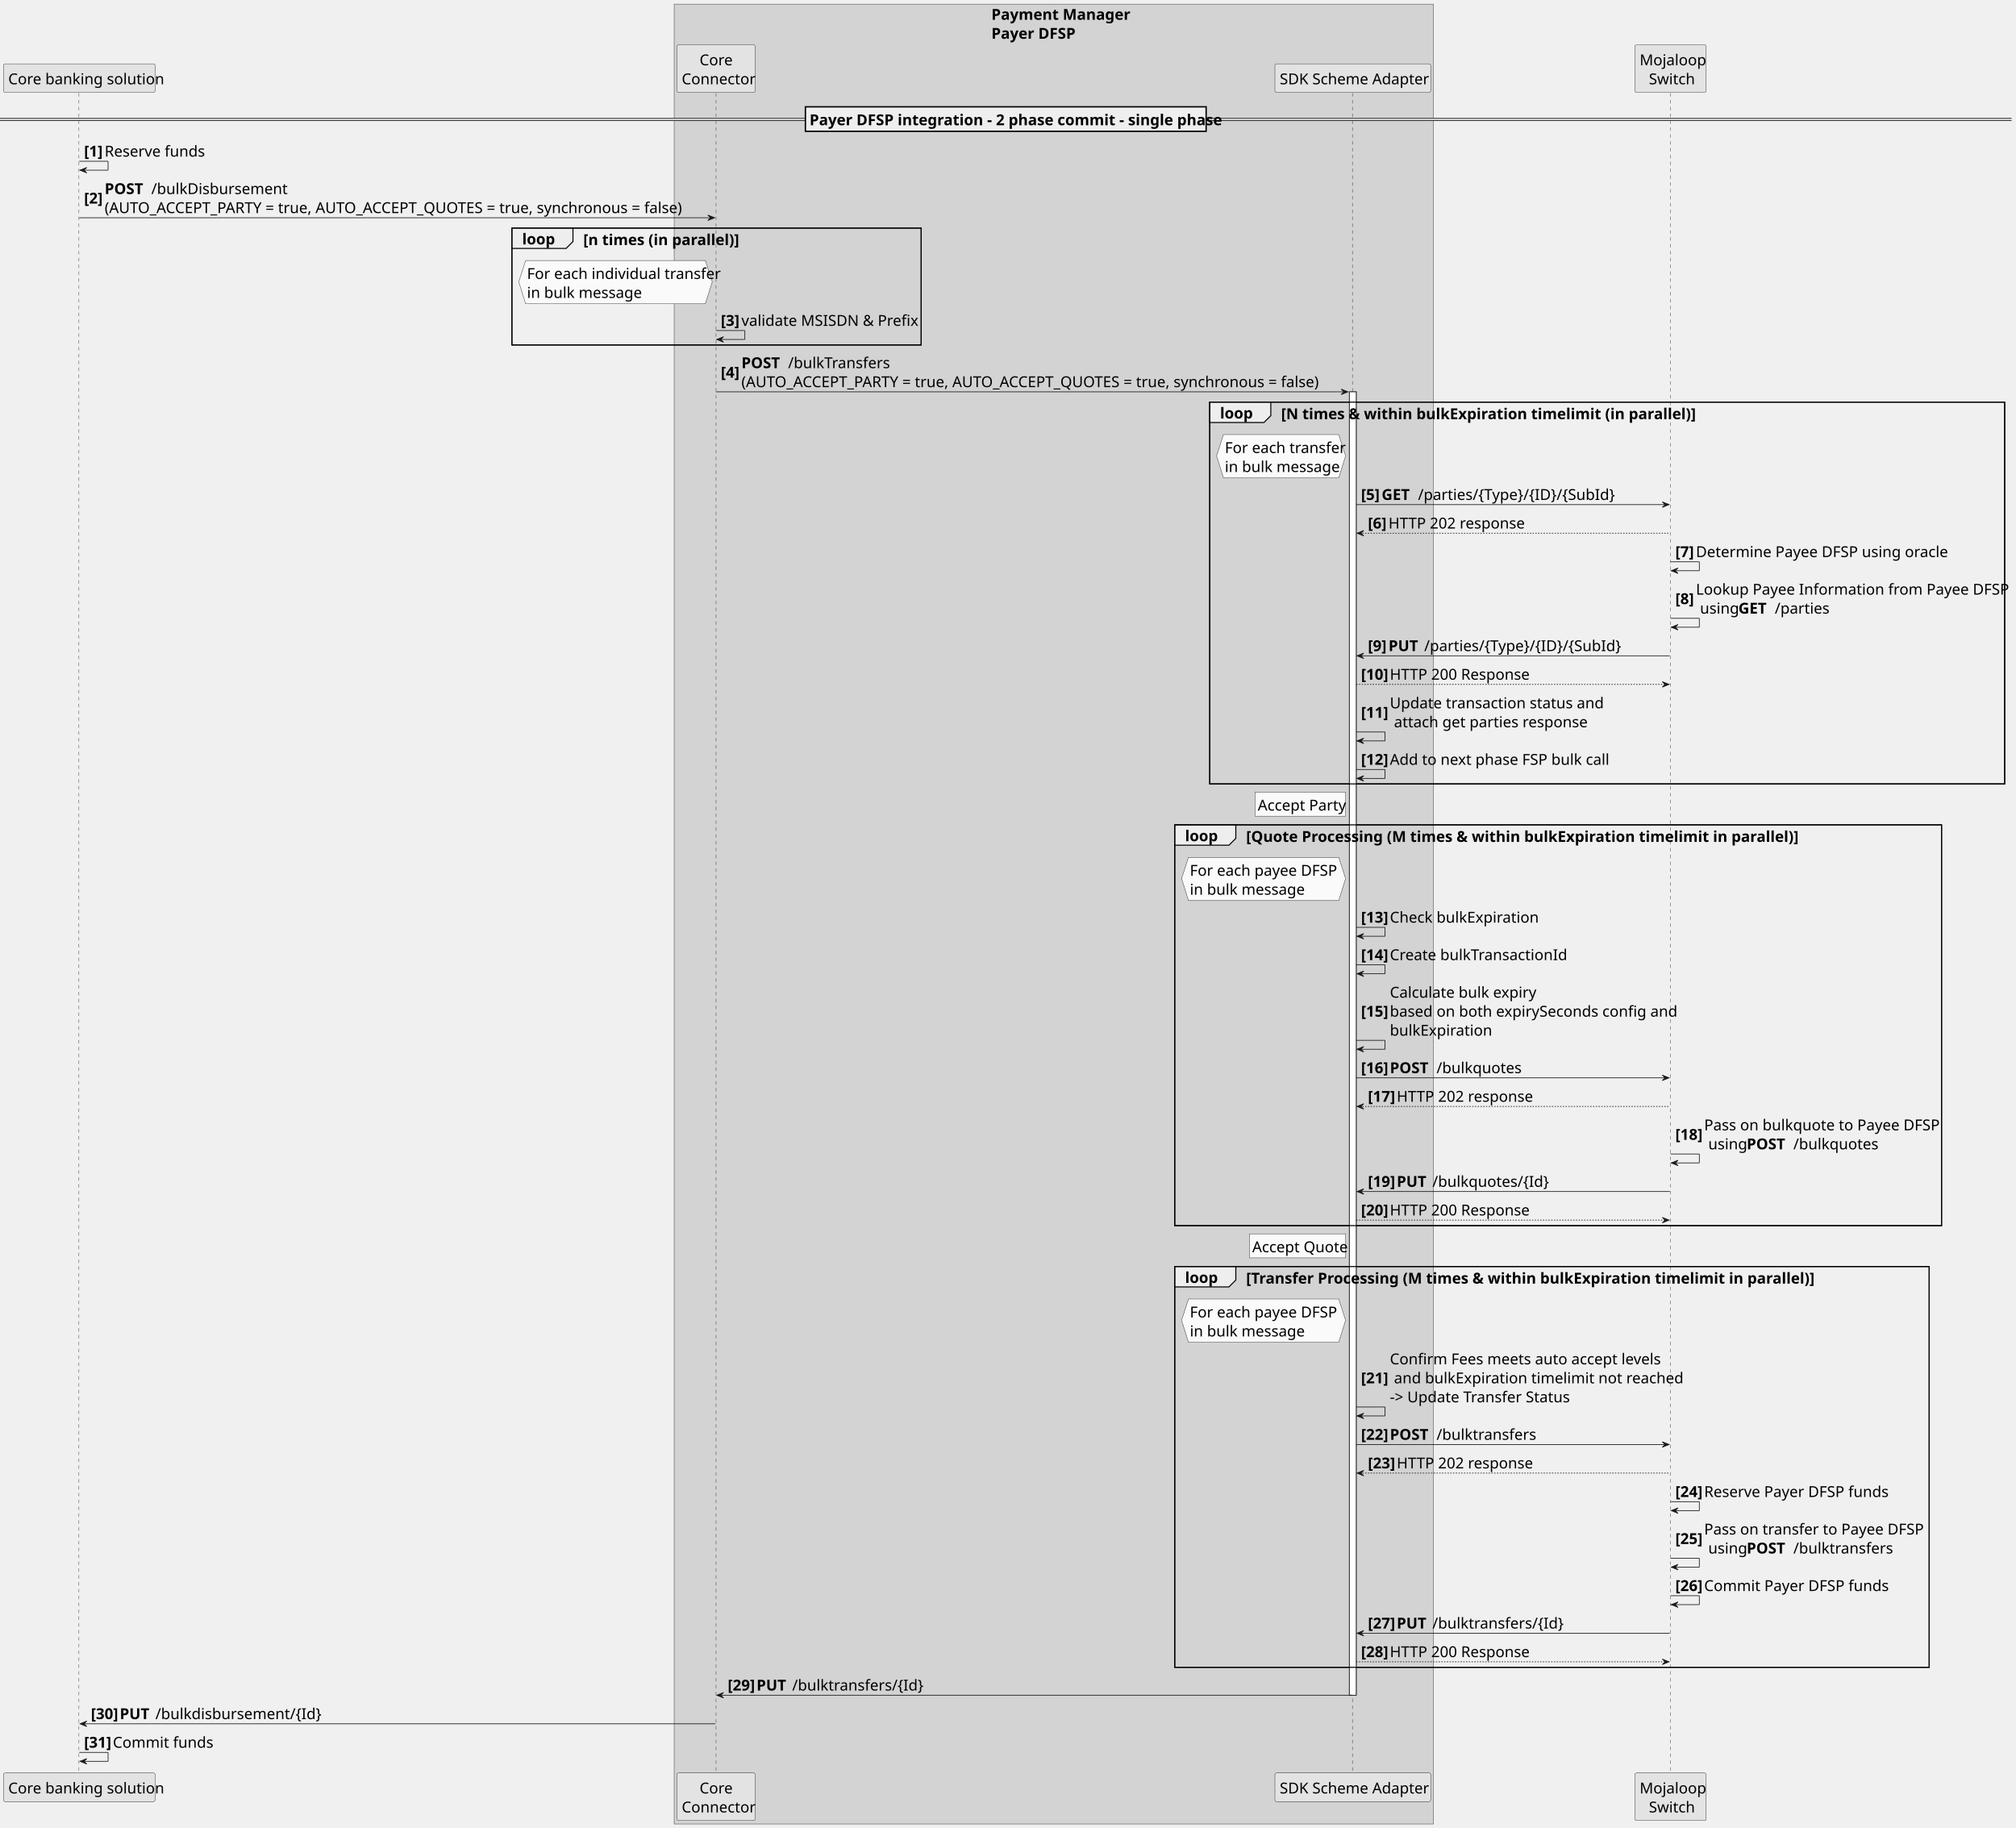
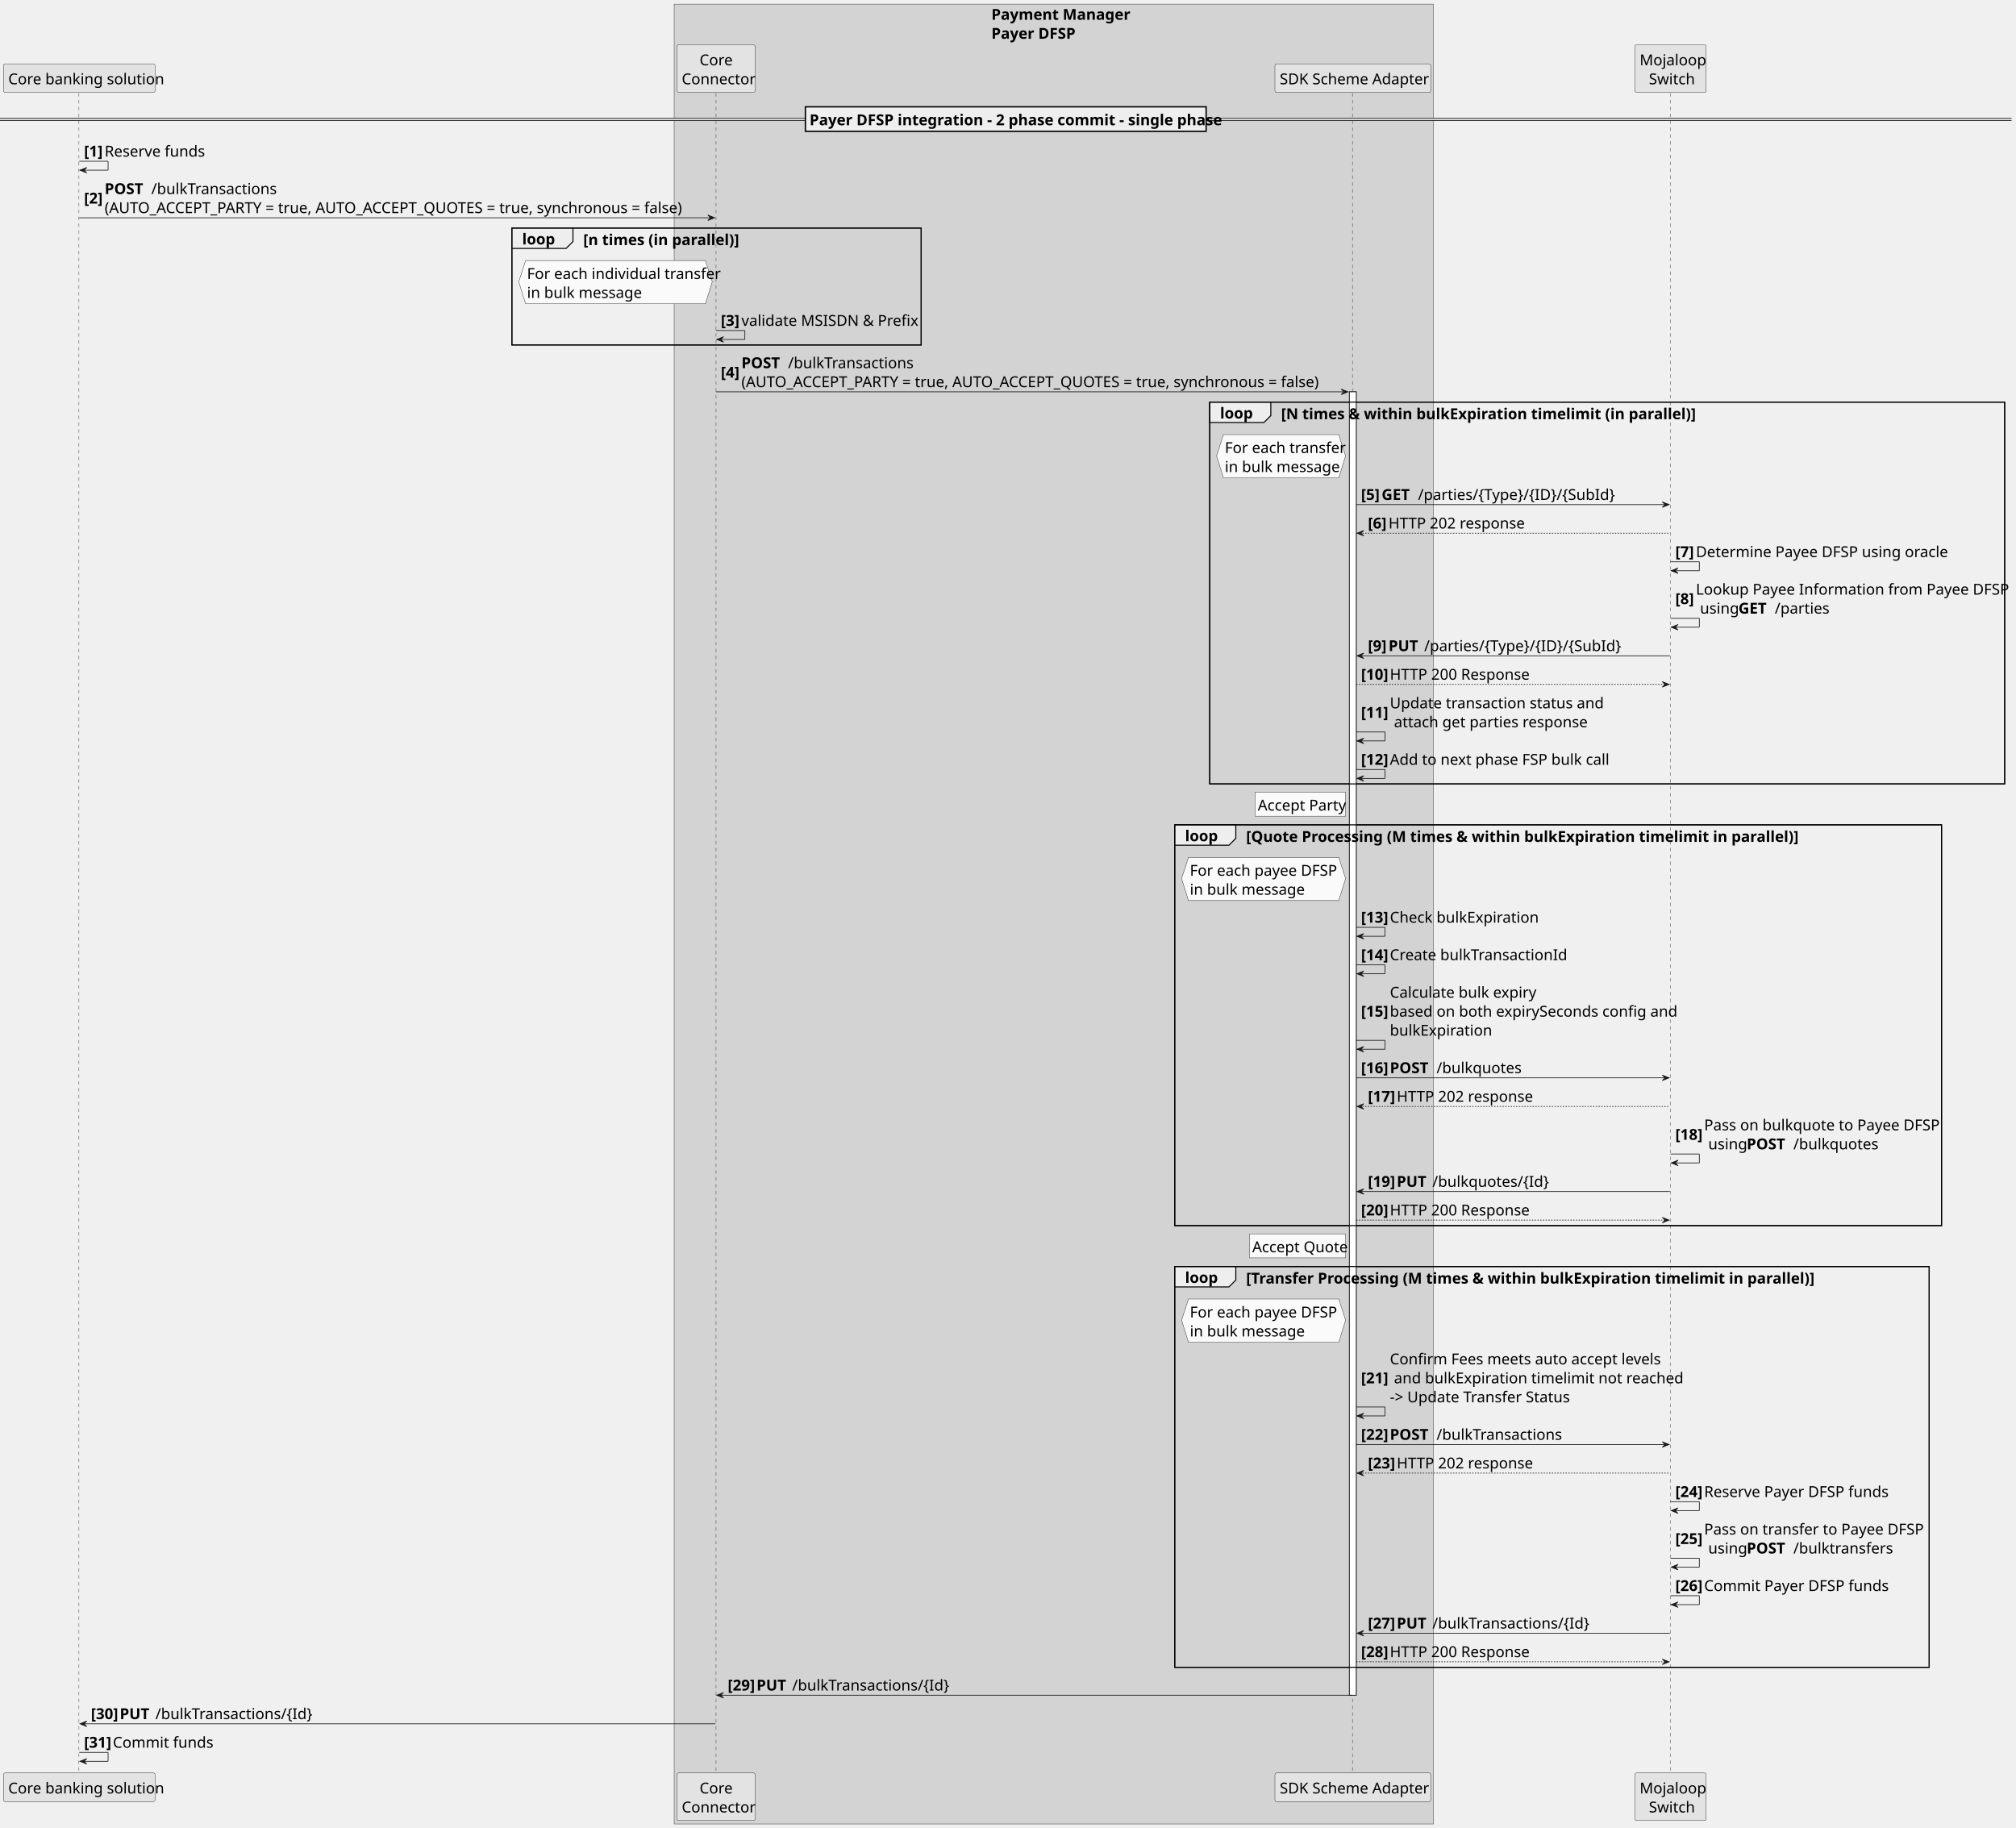
<svg xmlns="http://www.w3.org/2000/svg" contentStyleType="text/css" height="2664px" preserveAspectRatio="none" style="width:2938px;height:2664px;background:#FFFFFF;" version="1.1" viewBox="0 0 2938 2664" width="2938px" zoomAndPan="magnify">
  <defs />
  <g>
    <rect fill="#D3D3D3" height="2652.344" style="stroke:#181818;stroke-width:0.5;" width="1106.5" x="982.5" y="6" />
    <text fill="#000000" font-family="sans-serif" font-size="22" font-weight="bold" lengthAdjust="spacing" textLength="182" x="1444.75" y="28.838">Payment Manager</text>
    <text fill="#000000" font-family="sans-serif" font-size="22" font-weight="bold" lengthAdjust="spacing" textLength="123" x="1444.75" y="56.51">Payer DFSP</text>
    <rect fill="#FFFFFF" height="1899.578" style="stroke:#181818;stroke-width:1.0;" width="10" x="1966.5" y="571.078" />
    <rect height="170.359" style="stroke:#000000;stroke-width:1.5;fill:none;" width="596.5" x="746" y="332.375" />
    <rect height="556.406" style="stroke:#000000;stroke-width:1.5;fill:none;" width="1158.5" x="1763" y="586.078" />
    <rect height="584.078" style="stroke:#000000;stroke-width:1.5;fill:none;" width="1117.5" x="1712" y="1202.156" />
    <rect height="584.078" style="stroke:#000000;stroke-width:1.5;fill:none;" width="1099.5" x="1712" y="1845.906" />
    <line style="stroke:#181818;stroke-width:0.5;fill:none;stroke-dasharray:5.0,5.0;" x1="115" x2="115" y1="135.688" y2="2585" />
    <line style="stroke:#181818;stroke-width:0.5;fill:none;stroke-dasharray:5.0,5.0;" x1="1043.5" x2="1043.5" y1="135.688" y2="2585" />
    <line style="stroke:#181818;stroke-width:0.5;fill:none;stroke-dasharray:5.0,5.0;" x1="1971" x2="1971" y1="135.688" y2="2585" />
    <line style="stroke:#181818;stroke-width:0.5;fill:none;stroke-dasharray:5.0,5.0;" x1="2434.5" x2="2434.5" y1="135.688" y2="2585" />
    <rect fill="#E3E3E3" height="41.672" rx="2.5" ry="2.5" style="stroke:#181818;stroke-width:0.5;" width="221" x="5" y="93.016" />
    <text fill="#000000" font-family="sans-serif" font-size="22" lengthAdjust="spacing" textLength="207" x="12" y="122.853">Core banking solution</text>
    <rect fill="#E3E3E3" height="41.672" rx="2.5" ry="2.5" style="stroke:#181818;stroke-width:0.5;" width="221" x="5" y="2584" />
    <text fill="#000000" font-family="sans-serif" font-size="22" lengthAdjust="spacing" textLength="207" x="12" y="2613.838">Core banking solution</text>
    <rect fill="#E3E3E3" height="69.344" rx="2.5" ry="2.5" style="stroke:#181818;stroke-width:0.5;" width="114" x="986.5" y="65.344" />
    <text fill="#000000" font-family="sans-serif" font-size="22" lengthAdjust="spacing" textLength="48" x="1019.5" y="95.182">Core</text>
    <text fill="#000000" font-family="sans-serif" font-size="22" lengthAdjust="spacing" textLength="100" x="993.5" y="122.853">Connector</text>
    <rect fill="#E3E3E3" height="69.344" rx="2.5" ry="2.5" style="stroke:#181818;stroke-width:0.5;" width="114" x="986.5" y="2584" />
    <text fill="#000000" font-family="sans-serif" font-size="22" lengthAdjust="spacing" textLength="48" x="1019.5" y="2613.838">Core</text>
    <text fill="#000000" font-family="sans-serif" font-size="22" lengthAdjust="spacing" textLength="100" x="993.5" y="2641.51">Connector</text>
    <rect fill="#E3E3E3" height="41.672" rx="2.5" ry="2.5" style="stroke:#181818;stroke-width:0.5;" width="227" x="1858" y="93.016" />
    <text fill="#000000" font-family="sans-serif" font-size="22" lengthAdjust="spacing" textLength="213" x="1865" y="122.853">SDK Scheme Adapter</text>
    <rect fill="#E3E3E3" height="41.672" rx="2.5" ry="2.5" style="stroke:#181818;stroke-width:0.5;" width="227" x="1858" y="2584" />
    <text fill="#000000" font-family="sans-serif" font-size="22" lengthAdjust="spacing" textLength="213" x="1865" y="2613.838">SDK Scheme Adapter</text>
    <rect fill="#E3E3E3" height="69.344" rx="2.5" ry="2.5" style="stroke:#181818;stroke-width:0.5;" width="104" x="2382.5" y="65.344" />
    <text fill="#000000" font-family="sans-serif" font-size="22" lengthAdjust="spacing" textLength="90" x="2389.5" y="95.182">Mojaloop</text>
    <text fill="#000000" font-family="sans-serif" font-size="22" lengthAdjust="spacing" textLength="63" x="2403" y="122.853">Switch</text>
    <rect fill="#E3E3E3" height="69.344" rx="2.5" ry="2.5" style="stroke:#181818;stroke-width:0.5;" width="104" x="2382.5" y="2584" />
    <text fill="#000000" font-family="sans-serif" font-size="22" lengthAdjust="spacing" textLength="90" x="2389.5" y="2613.838">Mojaloop</text>
    <text fill="#000000" font-family="sans-serif" font-size="22" lengthAdjust="spacing" textLength="63" x="2403" y="2641.51">Switch</text>
    <rect fill="#FFFFFF" height="1899.578" style="stroke:#181818;stroke-width:1.0;" width="10" x="1966.5" y="571.078" />
    <rect fill="#EEEEEE" height="3" style="stroke:#EEEEEE;stroke-width:1.0;" width="2931.5" x="0" y="172.523" />
    <line style="stroke:#000000;stroke-width:1.0;" x1="0" x2="2931.5" y1="172.523" y2="172.523" />
    <line style="stroke:#000000;stroke-width:1.0;" x1="0" x2="2931.5" y1="175.523" y2="175.523" />
    <rect fill="#EEEEEE" height="35.672" style="stroke:#000000;stroke-width:2.0;" width="584" x="1173.75" y="155.688" />
    <text fill="#000000" font-family="sans-serif" font-size="22" font-weight="bold" lengthAdjust="spacing" textLength="564" x="1179.75" y="182.525">Payer DFSP integration - 2 phase commit - single phase</text>
    <line style="stroke:#181818;stroke-width:1.0;" x1="115.5" x2="157.5" y1="235.031" y2="235.031" />
    <line style="stroke:#181818;stroke-width:1.0;" x1="157.5" x2="157.5" y1="235.031" y2="248.031" />
    <line style="stroke:#181818;stroke-width:1.0;" x1="116.5" x2="157.5" y1="248.031" y2="248.031" />
    <polygon fill="#181818" points="126.5,244.031,116.5,248.031,126.5,252.031,122.5,248.031" style="stroke:#181818;stroke-width:1.0;" />
    <text fill="#000000" font-family="sans-serif" font-size="22" font-weight="bold" lengthAdjust="spacing" textLength="26" x="122.5" y="228.197">[1]</text>
    <text fill="#000000" font-family="sans-serif" font-size="22" lengthAdjust="spacing" textLength="139" x="152.5" y="228.197">Reserve funds</text>
    <polygon fill="#181818" points="1031.5,313.375,1041.5,317.375,1031.5,321.375,1035.5,317.375" style="stroke:#181818;stroke-width:1.0;" />
    <line style="stroke:#181818;stroke-width:1.0;" x1="115.5" x2="1037.5" y1="317.375" y2="317.375" />
    <text fill="#000000" font-family="sans-serif" font-size="22" font-weight="bold" lengthAdjust="spacing" textLength="26" x="122.5" y="296.705">[2]</text>
    <text fill="#000000" font-family="sans-serif" font-size="22" font-weight="bold" lengthAdjust="spacing" textLength="62" x="152.5" y="282.869">POST</text>
-     <text fill="#000000" font-family="sans-serif" font-size="22" lengthAdjust="spacing" textLength="175" x="220.5" y="282.869">/bulkDisbursement</text>
+     <text fill="#000000" font-family="sans-serif" font-size="22" lengthAdjust="spacing" textLength="167" x="220.5" y="282.869">/bulkTransactions</text>
    <text fill="#000000" font-family="sans-serif" font-size="22" lengthAdjust="spacing" textLength="874" x="152.5" y="310.541">(AUTO_ACCEPT_PARTY = true, AUTO_ACCEPT_QUOTES = true, synchronous = false)</text>
    <path d="M746,332.375 L835,332.375 L835,352.047 L825,362.047 L746,362.047 L746,332.375 " fill="#EEEEEE" style="stroke:#000000;stroke-width:1.5;" />
    <rect fill="none" height="170.359" style="stroke:#000000;stroke-width:1.5;" width="596.5" x="746" y="332.375" />
    <text fill="#000000" font-family="sans-serif" font-size="22" font-weight="bold" lengthAdjust="spacing" textLength="44" x="761" y="356.213">loop</text>
    <text fill="#000000" font-family="sans-serif" font-size="22" font-weight="bold" lengthAdjust="spacing" textLength="210" x="850" y="357.213">[n times  (in parallel)]</text>
    <polygon fill="#FAFAFA" points="766,379.719,1028,379.719,1038,410.719,1028,442.719,766,442.719,756,410.719,766,379.719" style="stroke:#181818;stroke-width:0.5;" />
    <text fill="#000000" font-family="sans-serif" font-size="22" lengthAdjust="spacing" textLength="258" x="768" y="406.557">For each individual transfer</text>
    <text fill="#000000" font-family="sans-serif" font-size="22" lengthAdjust="spacing" textLength="153" x="768" y="434.228">in bulk message</text>
    <line style="stroke:#181818;stroke-width:1.0;" x1="1043.5" x2="1085.5" y1="481.734" y2="481.734" />
    <line style="stroke:#181818;stroke-width:1.0;" x1="1085.5" x2="1085.5" y1="481.734" y2="494.734" />
    <line style="stroke:#181818;stroke-width:1.0;" x1="1044.5" x2="1085.5" y1="494.734" y2="494.734" />
    <polygon fill="#181818" points="1054.5,490.734,1044.5,494.734,1054.5,498.734,1050.5,494.734" style="stroke:#181818;stroke-width:1.0;" />
    <text fill="#000000" font-family="sans-serif" font-size="22" font-weight="bold" lengthAdjust="spacing" textLength="26" x="1050.5" y="474.9">[3]</text>
    <text fill="#000000" font-family="sans-serif" font-size="22" lengthAdjust="spacing" textLength="250" x="1080.5" y="474.9">validate MSISDN &amp; Prefix</text>
    <polygon fill="#181818" points="1954.5,567.078,1964.5,571.078,1954.5,575.078,1958.5,571.078" style="stroke:#181818;stroke-width:1.0;" />
    <line style="stroke:#181818;stroke-width:1.0;" x1="1043.5" x2="1960.5" y1="571.078" y2="571.078" />
    <text fill="#000000" font-family="sans-serif" font-size="22" font-weight="bold" lengthAdjust="spacing" textLength="26" x="1050.5" y="550.408">[4]</text>
    <text fill="#000000" font-family="sans-serif" font-size="22" font-weight="bold" lengthAdjust="spacing" textLength="62" x="1080.5" y="536.572">POST</text>
-     <text fill="#000000" font-family="sans-serif" font-size="22" lengthAdjust="spacing" textLength="135" x="1148.5" y="536.572">/bulkTransfers</text>
+     <text fill="#000000" font-family="sans-serif" font-size="22" lengthAdjust="spacing" textLength="167" x="1148.5" y="536.572">/bulkTransactions</text>
    <text fill="#000000" font-family="sans-serif" font-size="22" lengthAdjust="spacing" textLength="874" x="1080.5" y="564.244">(AUTO_ACCEPT_PARTY = true, AUTO_ACCEPT_QUOTES = true, synchronous = false)</text>
    <path d="M1763,586.078 L1852,586.078 L1852,605.75 L1842,615.75 L1763,615.75 L1763,586.078 " fill="#EEEEEE" style="stroke:#000000;stroke-width:1.5;" />
    <rect fill="none" height="556.406" style="stroke:#000000;stroke-width:1.5;" width="1158.5" x="1763" y="586.078" />
    <text fill="#000000" font-family="sans-serif" font-size="22" font-weight="bold" lengthAdjust="spacing" textLength="44" x="1778" y="609.916">loop</text>
    <text fill="#000000" font-family="sans-serif" font-size="22" font-weight="bold" lengthAdjust="spacing" textLength="545" x="1867" y="610.916">[N times &amp; within bulkExpiration timelimit  (in parallel)]</text>
    <polygon fill="#FAFAFA" points="1783,633.422,1951,633.422,1961,664.422,1951,696.422,1783,696.422,1773,664.422,1783,633.422" style="stroke:#181818;stroke-width:0.5;" />
    <text fill="#000000" font-family="sans-serif" font-size="22" lengthAdjust="spacing" textLength="164" x="1785" y="660.26">For each transfer</text>
    <text fill="#000000" font-family="sans-serif" font-size="22" lengthAdjust="spacing" textLength="153" x="1785" y="687.932">in bulk message</text>
    <polygon fill="#181818" points="2422.5,731.438,2432.5,735.438,2422.5,739.438,2426.5,735.438" style="stroke:#181818;stroke-width:1.0;" />
    <line style="stroke:#181818;stroke-width:1.0;" x1="1976.5" x2="2428.5" y1="735.438" y2="735.438" />
    <text fill="#000000" font-family="sans-serif" font-size="22" font-weight="bold" lengthAdjust="spacing" textLength="26" x="1983.5" y="728.604">[5]</text>
    <text fill="#000000" font-family="sans-serif" font-size="22" font-weight="bold" lengthAdjust="spacing" textLength="47" x="2013.5" y="728.604">GET</text>
    <text fill="#000000" font-family="sans-serif" font-size="22" lengthAdjust="spacing" textLength="258" x="2066.5" y="728.604">/parties/{Type}/{ID}/{SubId}</text>
    <polygon fill="#181818" points="1987.5,773.109,1977.5,777.109,1987.5,781.109,1983.5,777.109" style="stroke:#181818;stroke-width:1.0;" />
    <line style="stroke:#181818;stroke-width:1.0;stroke-dasharray:2.0,2.0;" x1="1981.5" x2="2433.5" y1="777.109" y2="777.109" />
    <text fill="#000000" font-family="sans-serif" font-size="22" font-weight="bold" lengthAdjust="spacing" textLength="26" x="1993.5" y="770.275">[6]</text>
    <text fill="#000000" font-family="sans-serif" font-size="22" lengthAdjust="spacing" textLength="196" x="2023.5" y="770.275">HTTP 202 response</text>
    <line style="stroke:#181818;stroke-width:1.0;" x1="2434.5" x2="2476.5" y1="818.781" y2="818.781" />
    <line style="stroke:#181818;stroke-width:1.0;" x1="2476.5" x2="2476.5" y1="818.781" y2="831.781" />
    <line style="stroke:#181818;stroke-width:1.0;" x1="2435.5" x2="2476.5" y1="831.781" y2="831.781" />
    <polygon fill="#181818" points="2445.5,827.781,2435.5,831.781,2445.5,835.781,2441.5,831.781" style="stroke:#181818;stroke-width:1.0;" />
    <text fill="#000000" font-family="sans-serif" font-size="22" font-weight="bold" lengthAdjust="spacing" textLength="26" x="2441.5" y="811.947">[7]</text>
    <text fill="#000000" font-family="sans-serif" font-size="22" lengthAdjust="spacing" textLength="353" x="2471.5" y="811.947">Determine Payee DFSP using oracle</text>
    <line style="stroke:#181818;stroke-width:1.0;" x1="2434.5" x2="2476.5" y1="901.125" y2="901.125" />
    <line style="stroke:#181818;stroke-width:1.0;" x1="2476.5" x2="2476.5" y1="901.125" y2="914.125" />
    <line style="stroke:#181818;stroke-width:1.0;" x1="2435.5" x2="2476.5" y1="914.125" y2="914.125" />
    <polygon fill="#181818" points="2445.5,910.125,2435.5,914.125,2445.5,918.125,2441.5,914.125" style="stroke:#181818;stroke-width:1.0;" />
    <text fill="#000000" font-family="sans-serif" font-size="22" font-weight="bold" lengthAdjust="spacing" textLength="26" x="2441.5" y="880.455">[8]</text>
    <text fill="#000000" font-family="sans-serif" font-size="22" lengthAdjust="spacing" textLength="438" x="2471.5" y="866.619">Lookup Payee Information from Payee DFSP</text>
    <text fill="#000000" font-family="sans-serif" font-size="22" lengthAdjust="spacing" textLength="50" x="2477.5" y="894.291">using</text>
    <text fill="#000000" font-family="sans-serif" font-size="22" font-weight="bold" lengthAdjust="spacing" textLength="47" x="2533.5" y="894.291">GET</text>
    <text fill="#000000" font-family="sans-serif" font-size="22" lengthAdjust="spacing" textLength="71" x="2586.5" y="894.291">/parties</text>
    <polygon fill="#181818" points="1987.5,951.797,1977.5,955.797,1987.5,959.797,1983.5,955.797" style="stroke:#181818;stroke-width:1.0;" />
    <line style="stroke:#181818;stroke-width:1.0;" x1="1981.5" x2="2433.5" y1="955.797" y2="955.797" />
    <text fill="#000000" font-family="sans-serif" font-size="22" font-weight="bold" lengthAdjust="spacing" textLength="26" x="1993.5" y="948.963">[9]</text>
    <text fill="#000000" font-family="sans-serif" font-size="22" font-weight="bold" lengthAdjust="spacing" textLength="46" x="2023.5" y="948.963">PUT</text>
    <text fill="#000000" font-family="sans-serif" font-size="22" lengthAdjust="spacing" textLength="258" x="2075.5" y="948.963">/parties/{Type}/{ID}/{SubId}</text>
    <polygon fill="#181818" points="2422.5,993.469,2432.5,997.469,2422.5,1001.469,2426.5,997.469" style="stroke:#181818;stroke-width:1.0;" />
    <line style="stroke:#181818;stroke-width:1.0;stroke-dasharray:2.0,2.0;" x1="1976.5" x2="2428.5" y1="997.469" y2="997.469" />
    <text fill="#000000" font-family="sans-serif" font-size="22" font-weight="bold" lengthAdjust="spacing" textLength="38" x="1983.5" y="990.635">[10]</text>
    <text fill="#000000" font-family="sans-serif" font-size="22" lengthAdjust="spacing" textLength="205" x="2025.5" y="990.635">HTTP 200 Response</text>
    <line style="stroke:#181818;stroke-width:1.0;" x1="1976.5" x2="2018.5" y1="1066.812" y2="1066.812" />
    <line style="stroke:#181818;stroke-width:1.0;" x1="2018.5" x2="2018.5" y1="1066.812" y2="1079.812" />
    <line style="stroke:#181818;stroke-width:1.0;" x1="1977.5" x2="2018.5" y1="1079.812" y2="1079.812" />
    <polygon fill="#181818" points="1987.5,1075.812,1977.5,1079.812,1987.5,1083.812,1983.5,1079.812" style="stroke:#181818;stroke-width:1.0;" />
    <text fill="#000000" font-family="sans-serif" font-size="22" font-weight="bold" lengthAdjust="spacing" textLength="38" x="1983.5" y="1046.143">[11]</text>
    <text fill="#000000" font-family="sans-serif" font-size="22" lengthAdjust="spacing" textLength="285" x="2025.5" y="1032.307">Update transaction status and</text>
    <text fill="#000000" font-family="sans-serif" font-size="22" lengthAdjust="spacing" textLength="260" x="2031.5" y="1059.978">attach get parties response</text>
    <line style="stroke:#181818;stroke-width:1.0;" x1="1976.5" x2="2018.5" y1="1121.484" y2="1121.484" />
    <line style="stroke:#181818;stroke-width:1.0;" x1="2018.5" x2="2018.5" y1="1121.484" y2="1134.484" />
    <line style="stroke:#181818;stroke-width:1.0;" x1="1977.5" x2="2018.5" y1="1134.484" y2="1134.484" />
    <polygon fill="#181818" points="1987.5,1130.484,1977.5,1134.484,1987.5,1138.484,1983.5,1134.484" style="stroke:#181818;stroke-width:1.0;" />
    <text fill="#000000" font-family="sans-serif" font-size="22" font-weight="bold" lengthAdjust="spacing" textLength="38" x="1983.5" y="1114.65">[12]</text>
    <text fill="#000000" font-family="sans-serif" font-size="22" lengthAdjust="spacing" textLength="302" x="2025.5" y="1114.65">Add to next phase FSP bulk call</text>
    <rect fill="#FAFAFA" height="35" style="stroke:#181818;stroke-width:0.5;" width="132" x="1829" y="1154.484" />
    <text fill="#000000" font-family="sans-serif" font-size="22" lengthAdjust="spacing" textLength="124" x="1833" y="1181.322">Accept Party</text>
    <path d="M1712,1202.156 L1801,1202.156 L1801,1221.828 L1791,1231.828 L1712,1231.828 L1712,1202.156 " fill="#EEEEEE" style="stroke:#000000;stroke-width:1.5;" />
    <rect fill="none" height="584.078" style="stroke:#000000;stroke-width:1.5;" width="1117.5" x="1712" y="1202.156" />
    <text fill="#000000" font-family="sans-serif" font-size="22" font-weight="bold" lengthAdjust="spacing" textLength="44" x="1727" y="1225.994">loop</text>
    <text fill="#000000" font-family="sans-serif" font-size="22" font-weight="bold" lengthAdjust="spacing" textLength="729" x="1816" y="1226.994">[Quote Processing (M times &amp; within bulkExpiration timelimit in parallel)]</text>
    <polygon fill="#FAFAFA" points="1732,1249.5,1951,1249.5,1961,1280.5,1951,1312.5,1732,1312.5,1722,1280.5,1732,1249.5" style="stroke:#181818;stroke-width:0.5;" />
    <text fill="#000000" font-family="sans-serif" font-size="22" lengthAdjust="spacing" textLength="215" x="1734" y="1276.338">For each payee DFSP</text>
    <text fill="#000000" font-family="sans-serif" font-size="22" lengthAdjust="spacing" textLength="153" x="1734" y="1304.01">in bulk message</text>
    <line style="stroke:#181818;stroke-width:1.0;" x1="1976.5" x2="2018.5" y1="1351.516" y2="1351.516" />
    <line style="stroke:#181818;stroke-width:1.0;" x1="2018.5" x2="2018.5" y1="1351.516" y2="1364.516" />
    <line style="stroke:#181818;stroke-width:1.0;" x1="1977.5" x2="2018.5" y1="1364.516" y2="1364.516" />
    <polygon fill="#181818" points="1987.5,1360.516,1977.5,1364.516,1987.5,1368.516,1983.5,1364.516" style="stroke:#181818;stroke-width:1.0;" />
    <text fill="#000000" font-family="sans-serif" font-size="22" font-weight="bold" lengthAdjust="spacing" textLength="38" x="1983.5" y="1344.682">[13]</text>
    <text fill="#000000" font-family="sans-serif" font-size="22" lengthAdjust="spacing" textLength="199" x="2025.5" y="1344.682">Check bulkExpiration</text>
    <line style="stroke:#181818;stroke-width:1.0;" x1="1976.5" x2="2018.5" y1="1406.188" y2="1406.188" />
    <line style="stroke:#181818;stroke-width:1.0;" x1="2018.5" x2="2018.5" y1="1406.188" y2="1419.188" />
    <line style="stroke:#181818;stroke-width:1.0;" x1="1977.5" x2="2018.5" y1="1419.188" y2="1419.188" />
    <polygon fill="#181818" points="1987.5,1415.188,1977.5,1419.188,1987.5,1423.188,1983.5,1419.188" style="stroke:#181818;stroke-width:1.0;" />
    <text fill="#000000" font-family="sans-serif" font-size="22" font-weight="bold" lengthAdjust="spacing" textLength="38" x="1983.5" y="1399.353">[14]</text>
    <text fill="#000000" font-family="sans-serif" font-size="22" lengthAdjust="spacing" textLength="239" x="2025.5" y="1399.353">Create bulkTransactionId</text>
    <line style="stroke:#181818;stroke-width:1.0;" x1="1976.5" x2="2018.5" y1="1516.203" y2="1516.203" />
    <line style="stroke:#181818;stroke-width:1.0;" x1="2018.5" x2="2018.5" y1="1516.203" y2="1529.203" />
    <line style="stroke:#181818;stroke-width:1.0;" x1="1977.5" x2="2018.5" y1="1529.203" y2="1529.203" />
    <polygon fill="#181818" points="1987.5,1525.203,1977.5,1529.203,1987.5,1533.203,1983.5,1529.203" style="stroke:#181818;stroke-width:1.0;" />
    <text fill="#000000" font-family="sans-serif" font-size="22" font-weight="bold" lengthAdjust="spacing" textLength="38" x="1983.5" y="1481.697">[15]</text>
    <text fill="#000000" font-family="sans-serif" font-size="22" lengthAdjust="spacing" textLength="194" x="2025.5" y="1454.025">Calculate bulk expiry</text>
    <text fill="#000000" font-family="sans-serif" font-size="22" lengthAdjust="spacing" textLength="391" x="2025.5" y="1481.697">based on both expirySeconds config and</text>
    <text fill="#000000" font-family="sans-serif" font-size="22" lengthAdjust="spacing" textLength="133" x="2025.5" y="1509.369">bulkExpiration</text>
    <polygon fill="#181818" points="2422.5,1566.875,2432.5,1570.875,2422.5,1574.875,2426.5,1570.875" style="stroke:#181818;stroke-width:1.0;" />
    <line style="stroke:#181818;stroke-width:1.0;" x1="1976.5" x2="2428.5" y1="1570.875" y2="1570.875" />
    <text fill="#000000" font-family="sans-serif" font-size="22" font-weight="bold" lengthAdjust="spacing" textLength="38" x="1983.5" y="1564.041">[16]</text>
    <text fill="#000000" font-family="sans-serif" font-size="22" font-weight="bold" lengthAdjust="spacing" textLength="62" x="2025.5" y="1564.041">POST</text>
    <text fill="#000000" font-family="sans-serif" font-size="22" lengthAdjust="spacing" textLength="108" x="2093.5" y="1564.041">/bulkquotes</text>
    <polygon fill="#181818" points="1987.5,1608.547,1977.5,1612.547,1987.5,1616.547,1983.5,1612.547" style="stroke:#181818;stroke-width:1.0;" />
    <line style="stroke:#181818;stroke-width:1.0;stroke-dasharray:2.0,2.0;" x1="1981.5" x2="2433.5" y1="1612.547" y2="1612.547" />
    <text fill="#000000" font-family="sans-serif" font-size="22" font-weight="bold" lengthAdjust="spacing" textLength="38" x="1993.5" y="1605.713">[17]</text>
    <text fill="#000000" font-family="sans-serif" font-size="22" lengthAdjust="spacing" textLength="196" x="2035.5" y="1605.713">HTTP 202 response</text>
    <line style="stroke:#181818;stroke-width:1.0;" x1="2434.5" x2="2476.5" y1="1681.891" y2="1681.891" />
    <line style="stroke:#181818;stroke-width:1.0;" x1="2476.5" x2="2476.5" y1="1681.891" y2="1694.891" />
    <line style="stroke:#181818;stroke-width:1.0;" x1="2435.5" x2="2476.5" y1="1694.891" y2="1694.891" />
    <polygon fill="#181818" points="2445.5,1690.891,2435.5,1694.891,2445.5,1698.891,2441.5,1694.891" style="stroke:#181818;stroke-width:1.0;" />
    <text fill="#000000" font-family="sans-serif" font-size="22" font-weight="bold" lengthAdjust="spacing" textLength="38" x="2441.5" y="1661.221">[18]</text>
    <text fill="#000000" font-family="sans-serif" font-size="22" lengthAdjust="spacing" textLength="334" x="2483.5" y="1647.385">Pass on bulkquote to Payee DFSP</text>
    <text fill="#000000" font-family="sans-serif" font-size="22" lengthAdjust="spacing" textLength="50" x="2489.5" y="1675.057">using</text>
    <text fill="#000000" font-family="sans-serif" font-size="22" font-weight="bold" lengthAdjust="spacing" textLength="62" x="2545.5" y="1675.057">POST</text>
    <text fill="#000000" font-family="sans-serif" font-size="22" lengthAdjust="spacing" textLength="108" x="2613.5" y="1675.057">/bulkquotes</text>
    <polygon fill="#181818" points="1987.5,1732.562,1977.5,1736.562,1987.5,1740.562,1983.5,1736.562" style="stroke:#181818;stroke-width:1.0;" />
    <line style="stroke:#181818;stroke-width:1.0;" x1="1981.5" x2="2433.5" y1="1736.562" y2="1736.562" />
    <text fill="#000000" font-family="sans-serif" font-size="22" font-weight="bold" lengthAdjust="spacing" textLength="38" x="1993.5" y="1729.728">[19]</text>
    <text fill="#000000" font-family="sans-serif" font-size="22" font-weight="bold" lengthAdjust="spacing" textLength="46" x="2035.5" y="1729.728">PUT</text>
    <text fill="#000000" font-family="sans-serif" font-size="22" lengthAdjust="spacing" textLength="146" x="2087.5" y="1729.728">/bulkquotes/{Id}</text>
    <polygon fill="#181818" points="2422.5,1774.234,2432.5,1778.234,2422.5,1782.234,2426.5,1778.234" style="stroke:#181818;stroke-width:1.0;" />
    <line style="stroke:#181818;stroke-width:1.0;stroke-dasharray:2.0,2.0;" x1="1976.5" x2="2428.5" y1="1778.234" y2="1778.234" />
    <text fill="#000000" font-family="sans-serif" font-size="22" font-weight="bold" lengthAdjust="spacing" textLength="38" x="1983.5" y="1771.4">[20]</text>
    <text fill="#000000" font-family="sans-serif" font-size="22" lengthAdjust="spacing" textLength="205" x="2025.5" y="1771.4">HTTP 200 Response</text>
    <rect fill="#FAFAFA" height="35" style="stroke:#181818;stroke-width:0.5;" width="140" x="1821" y="1798.234" />
    <text fill="#000000" font-family="sans-serif" font-size="22" lengthAdjust="spacing" textLength="132" x="1825" y="1825.072">Accept Quote</text>
    <path d="M1712,1845.906 L1801,1845.906 L1801,1865.578 L1791,1875.578 L1712,1875.578 L1712,1845.906 " fill="#EEEEEE" style="stroke:#000000;stroke-width:1.5;" />
    <rect fill="none" height="584.078" style="stroke:#000000;stroke-width:1.5;" width="1099.5" x="1712" y="1845.906" />
    <text fill="#000000" font-family="sans-serif" font-size="22" font-weight="bold" lengthAdjust="spacing" textLength="44" x="1727" y="1869.744">loop</text>
    <text fill="#000000" font-family="sans-serif" font-size="22" font-weight="bold" lengthAdjust="spacing" textLength="760" x="1816" y="1870.744">[Transfer Processing (M times &amp; within bulkExpiration timelimit  in parallel)]</text>
    <polygon fill="#FAFAFA" points="1732,1893.25,1951,1893.25,1961,1924.25,1951,1956.25,1732,1956.25,1722,1924.25,1732,1893.25" style="stroke:#181818;stroke-width:0.5;" />
    <text fill="#000000" font-family="sans-serif" font-size="22" lengthAdjust="spacing" textLength="215" x="1734" y="1920.088">For each payee DFSP</text>
    <text fill="#000000" font-family="sans-serif" font-size="22" lengthAdjust="spacing" textLength="153" x="1734" y="1947.76">in bulk message</text>
    <line style="stroke:#181818;stroke-width:1.0;" x1="1976.5" x2="2018.5" y1="2050.609" y2="2050.609" />
    <line style="stroke:#181818;stroke-width:1.0;" x1="2018.5" x2="2018.5" y1="2050.609" y2="2063.609" />
    <line style="stroke:#181818;stroke-width:1.0;" x1="1977.5" x2="2018.5" y1="2063.609" y2="2063.609" />
    <polygon fill="#181818" points="1987.5,2059.609,1977.5,2063.609,1987.5,2067.609,1983.5,2063.609" style="stroke:#181818;stroke-width:1.0;" />
    <text fill="#000000" font-family="sans-serif" font-size="22" font-weight="bold" lengthAdjust="spacing" textLength="38" x="1983.5" y="2016.103">[21]</text>
    <text fill="#000000" font-family="sans-serif" font-size="22" lengthAdjust="spacing" textLength="374" x="2025.5" y="1988.432">Confirm Fees meets auto accept levels</text>
    <text fill="#000000" font-family="sans-serif" font-size="22" lengthAdjust="spacing" textLength="378" x="2031.5" y="2016.103">and bulkExpiration timelimit not reached</text>
    <text fill="#000000" font-family="sans-serif" font-size="22" lengthAdjust="spacing" textLength="250" x="2025.5" y="2043.775">-&gt; Update Transfer Status</text>
    <polygon fill="#181818" points="2422.5,2101.281,2432.5,2105.281,2422.5,2109.281,2426.5,2105.281" style="stroke:#181818;stroke-width:1.0;" />
    <line style="stroke:#181818;stroke-width:1.0;" x1="1976.5" x2="2428.5" y1="2105.281" y2="2105.281" />
    <text fill="#000000" font-family="sans-serif" font-size="22" font-weight="bold" lengthAdjust="spacing" textLength="38" x="1983.5" y="2098.447">[22]</text>
    <text fill="#000000" font-family="sans-serif" font-size="22" font-weight="bold" lengthAdjust="spacing" textLength="62" x="2025.5" y="2098.447">POST</text>
-     <text fill="#000000" font-family="sans-serif" font-size="22" lengthAdjust="spacing" textLength="127" x="2093.5" y="2098.447">/bulktransfers</text>
+     <text fill="#000000" font-family="sans-serif" font-size="22" lengthAdjust="spacing" textLength="167" x="2093.5" y="2098.447">/bulkTransactions</text>
    <polygon fill="#181818" points="1987.5,2142.953,1977.5,2146.953,1987.5,2150.953,1983.5,2146.953" style="stroke:#181818;stroke-width:1.0;" />
    <line style="stroke:#181818;stroke-width:1.0;stroke-dasharray:2.0,2.0;" x1="1981.5" x2="2433.5" y1="2146.953" y2="2146.953" />
    <text fill="#000000" font-family="sans-serif" font-size="22" font-weight="bold" lengthAdjust="spacing" textLength="38" x="1993.5" y="2140.119">[23]</text>
    <text fill="#000000" font-family="sans-serif" font-size="22" lengthAdjust="spacing" textLength="196" x="2035.5" y="2140.119">HTTP 202 response</text>
    <line style="stroke:#181818;stroke-width:1.0;" x1="2434.5" x2="2476.5" y1="2188.625" y2="2188.625" />
    <line style="stroke:#181818;stroke-width:1.0;" x1="2476.5" x2="2476.5" y1="2188.625" y2="2201.625" />
    <line style="stroke:#181818;stroke-width:1.0;" x1="2435.5" x2="2476.5" y1="2201.625" y2="2201.625" />
    <polygon fill="#181818" points="2445.5,2197.625,2435.5,2201.625,2445.5,2205.625,2441.5,2201.625" style="stroke:#181818;stroke-width:1.0;" />
    <text fill="#000000" font-family="sans-serif" font-size="22" font-weight="bold" lengthAdjust="spacing" textLength="38" x="2441.5" y="2181.791">[24]</text>
    <text fill="#000000" font-family="sans-serif" font-size="22" lengthAdjust="spacing" textLength="267" x="2483.5" y="2181.791">Reserve Payer DFSP funds</text>
    <line style="stroke:#181818;stroke-width:1.0;" x1="2434.5" x2="2476.5" y1="2270.969" y2="2270.969" />
    <line style="stroke:#181818;stroke-width:1.0;" x1="2476.5" x2="2476.5" y1="2270.969" y2="2283.969" />
    <line style="stroke:#181818;stroke-width:1.0;" x1="2435.5" x2="2476.5" y1="2283.969" y2="2283.969" />
    <polygon fill="#181818" points="2445.5,2279.969,2435.5,2283.969,2445.5,2287.969,2441.5,2283.969" style="stroke:#181818;stroke-width:1.0;" />
    <text fill="#000000" font-family="sans-serif" font-size="22" font-weight="bold" lengthAdjust="spacing" textLength="38" x="2441.5" y="2250.299">[25]</text>
    <text fill="#000000" font-family="sans-serif" font-size="22" lengthAdjust="spacing" textLength="316" x="2483.5" y="2236.463">Pass on transfer to Payee DFSP</text>
    <text fill="#000000" font-family="sans-serif" font-size="22" lengthAdjust="spacing" textLength="50" x="2489.5" y="2264.135">using</text>
    <text fill="#000000" font-family="sans-serif" font-size="22" font-weight="bold" lengthAdjust="spacing" textLength="62" x="2545.5" y="2264.135">POST</text>
    <text fill="#000000" font-family="sans-serif" font-size="22" lengthAdjust="spacing" textLength="127" x="2613.5" y="2264.135">/bulktransfers</text>
    <line style="stroke:#181818;stroke-width:1.0;" x1="2434.5" x2="2476.5" y1="2325.641" y2="2325.641" />
    <line style="stroke:#181818;stroke-width:1.0;" x1="2476.5" x2="2476.5" y1="2325.641" y2="2338.641" />
    <line style="stroke:#181818;stroke-width:1.0;" x1="2435.5" x2="2476.5" y1="2338.641" y2="2338.641" />
    <polygon fill="#181818" points="2445.5,2334.641,2435.5,2338.641,2445.5,2342.641,2441.5,2338.641" style="stroke:#181818;stroke-width:1.0;" />
    <text fill="#000000" font-family="sans-serif" font-size="22" font-weight="bold" lengthAdjust="spacing" textLength="38" x="2441.5" y="2318.807">[26]</text>
    <text fill="#000000" font-family="sans-serif" font-size="22" lengthAdjust="spacing" textLength="262" x="2483.5" y="2318.807">Commit Payer DFSP funds</text>
    <polygon fill="#181818" points="1987.5,2376.312,1977.5,2380.312,1987.5,2384.312,1983.5,2380.312" style="stroke:#181818;stroke-width:1.0;" />
    <line style="stroke:#181818;stroke-width:1.0;" x1="1981.5" x2="2433.5" y1="2380.312" y2="2380.312" />
    <text fill="#000000" font-family="sans-serif" font-size="22" font-weight="bold" lengthAdjust="spacing" textLength="38" x="1993.5" y="2373.479">[27]</text>
    <text fill="#000000" font-family="sans-serif" font-size="22" font-weight="bold" lengthAdjust="spacing" textLength="46" x="2035.5" y="2373.479">PUT</text>
-     <text fill="#000000" font-family="sans-serif" font-size="22" lengthAdjust="spacing" textLength="165" x="2087.5" y="2373.479">/bulktransfers/{Id}</text>
+     <text fill="#000000" font-family="sans-serif" font-size="22" lengthAdjust="spacing" textLength="205" x="2087.5" y="2373.479">/bulkTransactions/{Id}</text>
    <polygon fill="#181818" points="2422.5,2417.984,2432.5,2421.984,2422.5,2425.984,2426.5,2421.984" style="stroke:#181818;stroke-width:1.0;" />
    <line style="stroke:#181818;stroke-width:1.0;stroke-dasharray:2.0,2.0;" x1="1976.5" x2="2428.5" y1="2421.984" y2="2421.984" />
    <text fill="#000000" font-family="sans-serif" font-size="22" font-weight="bold" lengthAdjust="spacing" textLength="38" x="1983.5" y="2415.15">[28]</text>
    <text fill="#000000" font-family="sans-serif" font-size="22" lengthAdjust="spacing" textLength="205" x="2025.5" y="2415.15">HTTP 200 Response</text>
    <polygon fill="#181818" points="1054.5,2466.656,1044.5,2470.656,1054.5,2474.656,1050.5,2470.656" style="stroke:#181818;stroke-width:1.0;" />
    <line style="stroke:#181818;stroke-width:1.0;" x1="1048.5" x2="1970.5" y1="2470.656" y2="2470.656" />
    <text fill="#000000" font-family="sans-serif" font-size="22" font-weight="bold" lengthAdjust="spacing" textLength="38" x="1060.5" y="2463.822">[29]</text>
    <text fill="#000000" font-family="sans-serif" font-size="22" font-weight="bold" lengthAdjust="spacing" textLength="46" x="1102.5" y="2463.822">PUT</text>
-     <text fill="#000000" font-family="sans-serif" font-size="22" lengthAdjust="spacing" textLength="165" x="1154.5" y="2463.822">/bulktransfers/{Id}</text>
+     <text fill="#000000" font-family="sans-serif" font-size="22" lengthAdjust="spacing" textLength="205" x="1154.5" y="2463.822">/bulkTransactions/{Id}</text>
    <polygon fill="#181818" points="126.5,2508.328,116.5,2512.328,126.5,2516.328,122.5,2512.328" style="stroke:#181818;stroke-width:1.0;" />
    <line style="stroke:#181818;stroke-width:1.0;" x1="120.5" x2="1042.5" y1="2512.328" y2="2512.328" />
    <text fill="#000000" font-family="sans-serif" font-size="22" font-weight="bold" lengthAdjust="spacing" textLength="38" x="132.5" y="2505.494">[30]</text>
    <text fill="#000000" font-family="sans-serif" font-size="22" font-weight="bold" lengthAdjust="spacing" textLength="46" x="174.5" y="2505.494">PUT</text>
-     <text fill="#000000" font-family="sans-serif" font-size="22" lengthAdjust="spacing" textLength="209" x="226.5" y="2505.494">/bulkdisbursement/{Id}</text>
+     <text fill="#000000" font-family="sans-serif" font-size="22" lengthAdjust="spacing" textLength="205" x="226.5" y="2505.494">/bulkTransactions/{Id}</text>
    <line style="stroke:#181818;stroke-width:1.0;" x1="115.5" x2="157.5" y1="2554" y2="2554" />
    <line style="stroke:#181818;stroke-width:1.0;" x1="157.5" x2="157.5" y1="2554" y2="2567" />
    <line style="stroke:#181818;stroke-width:1.0;" x1="116.5" x2="157.5" y1="2567" y2="2567" />
    <polygon fill="#181818" points="126.5,2563,116.5,2567,126.5,2571,122.5,2567" style="stroke:#181818;stroke-width:1.0;" />
    <text fill="#000000" font-family="sans-serif" font-size="22" font-weight="bold" lengthAdjust="spacing" textLength="38" x="122.5" y="2547.166">[31]</text>
    <text fill="#000000" font-family="sans-serif" font-size="22" lengthAdjust="spacing" textLength="134" x="164.5" y="2547.166">Commit funds</text>
  </g>
</svg>
